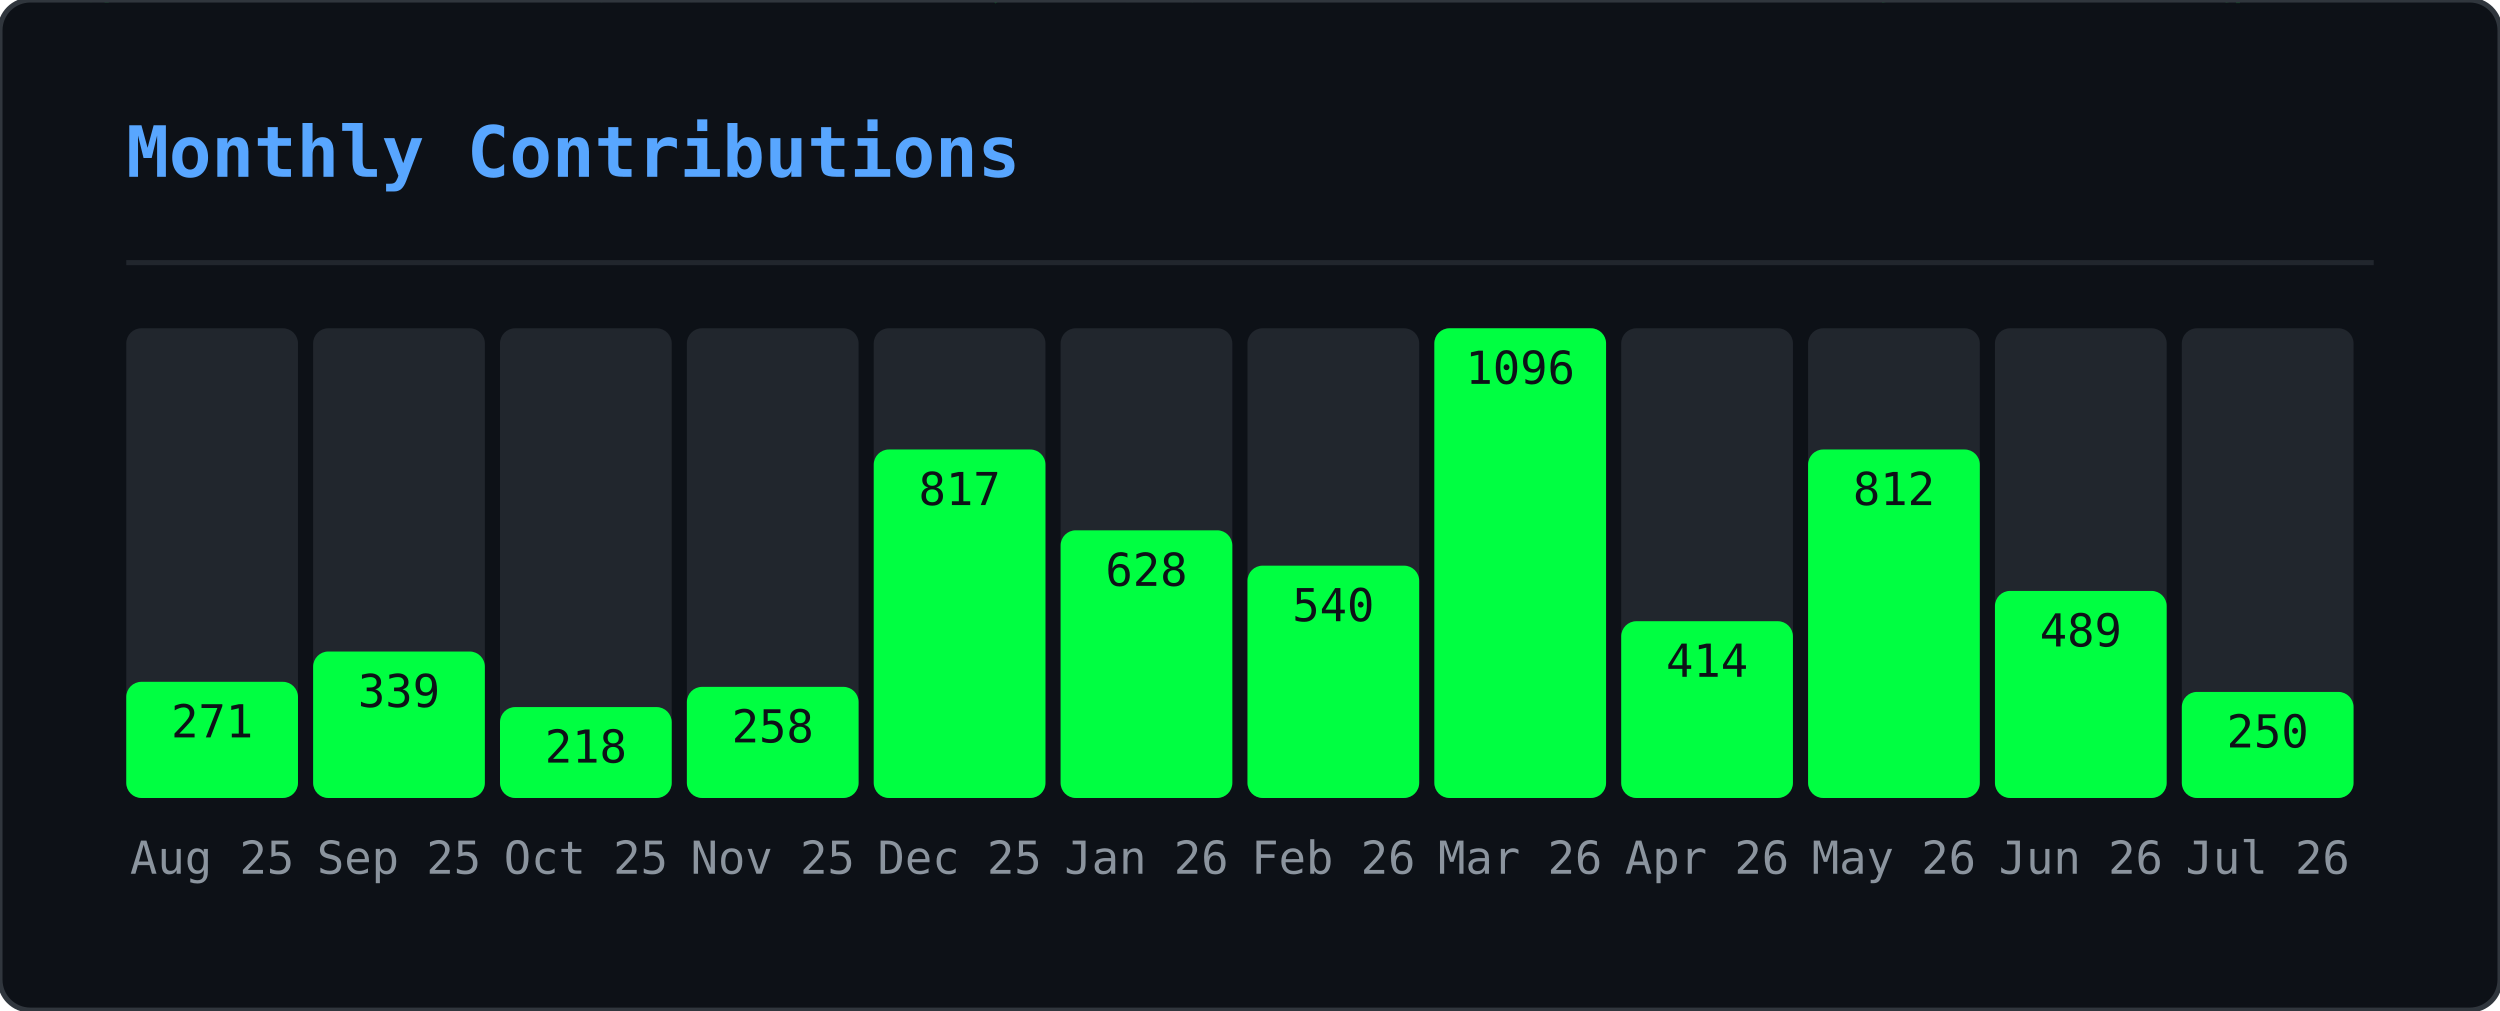
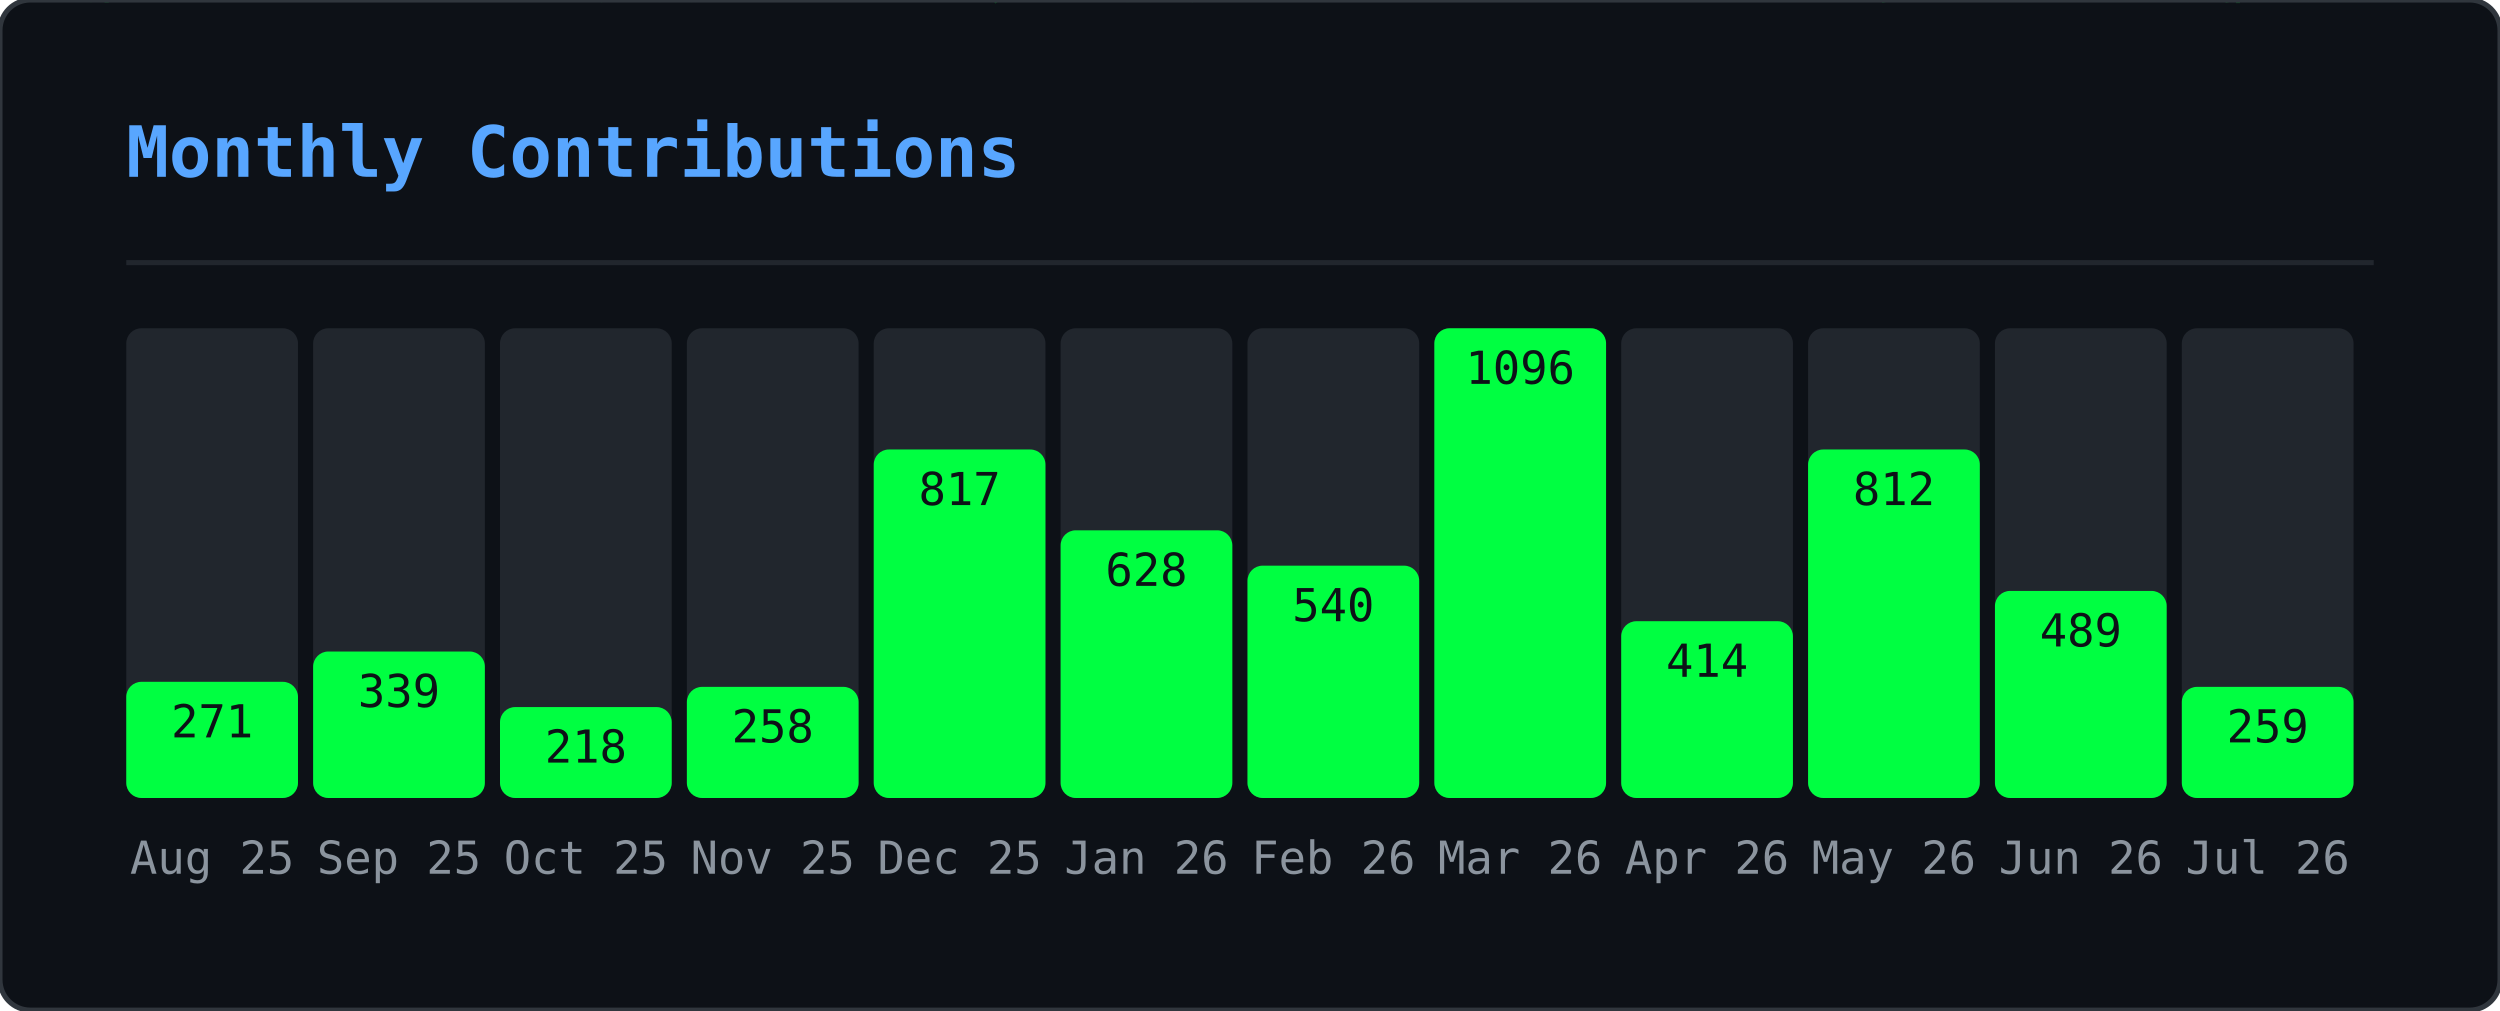
<svg xmlns="http://www.w3.org/2000/svg" width="495" height="200" viewBox="0 0 495 200">
  <defs>
    <clipPath id="gmo-clip">
      <rect width="495" height="200" rx="6" />
    </clipPath>
  </defs>
  <rect width="495" height="200" rx="6" fill="#0d1117" />
  <g clip-path="url(#gmo-clip)">
    <g opacity="0.22">
      <style>@keyframes gmo0{from{transform:translateY(-46px)}to{transform:translateY(214px)}}@keyframes gmo1{from{transform:translateY(-46px)}to{transform:translateY(214px)}}@keyframes gmo2{from{transform:translateY(-46px)}to{transform:translateY(214px)}}@keyframes gmo3{from{transform:translateY(-46px)}to{transform:translateY(214px)}}@keyframes gmo4{from{transform:translateY(-46px)}to{transform:translateY(214px)}}@keyframes gmo5{from{transform:translateY(-46px)}to{transform:translateY(214px)}}@keyframes gmo6{from{transform:translateY(-46px)}to{transform:translateY(214px)}}@keyframes gmo7{from{transform:translateY(-46px)}to{transform:translateY(214px)}}@keyframes gmo8{from{transform:translateY(-46px)}to{transform:translateY(214px)}}@keyframes gmo9{from{transform:translateY(-46px)}to{transform:translateY(214px)}}@keyframes gmo10{from{transform:translateY(-46px)}to{transform:translateY(214px)}}@keyframes gmo11{from{transform:translateY(-46px)}to{transform:translateY(214px)}}@keyframes gmo12{from{transform:translateY(-46px)}to{transform:translateY(214px)}}@keyframes gmo13{from{transform:translateY(-46px)}to{transform:translateY(214px)}}@keyframes gmo14{from{transform:translateY(-46px)}to{transform:translateY(214px)}}@keyframes gmo15{from{transform:translateY(-46px)}to{transform:translateY(214px)}}@keyframes gmo16{from{transform:translateY(-46px)}to{transform:translateY(214px)}}@keyframes gmo17{from{transform:translateY(-46px)}to{transform:translateY(214px)}}@keyframes gmo18{from{transform:translateY(-46px)}to{transform:translateY(214px)}}@keyframes gmo19{from{transform:translateY(-46px)}to{transform:translateY(214px)}}@keyframes gmo20{from{transform:translateY(-46px)}to{transform:translateY(214px)}}@keyframes gmo21{from{transform:translateY(-46px)}to{transform:translateY(214px)}}@keyframes gmo22{from{transform:translateY(-46px)}to{transform:translateY(214px)}}@keyframes gmo23{from{transform:translateY(-46px)}to{transform:translateY(214px)}}@keyframes gmo24{from{transform:translateY(-46px)}to{transform:translateY(214px)}}@keyframes gmo25{from{transform:translateY(-46px)}to{transform:translateY(214px)}}@keyframes gmo26{from{transform:translateY(-46px)}to{transform:translateY(214px)}}@keyframes gmo27{from{transform:translateY(-46px)}to{transform:translateY(214px)}}@keyframes gmo28{from{transform:translateY(-46px)}to{transform:translateY(214px)}}@keyframes gmo29{from{transform:translateY(-46px)}to{transform:translateY(214px)}}@keyframes gmo30{from{transform:translateY(-46px)}to{transform:translateY(214px)}}@keyframes gmo31{from{transform:translateY(-46px)}to{transform:translateY(214px)}}@keyframes gmo32{from{transform:translateY(-46px)}to{transform:translateY(214px)}}@keyframes gmo33{from{transform:translateY(-46px)}to{transform:translateY(214px)}}@keyframes gmo34{from{transform:translateY(-46px)}to{transform:translateY(214px)}}@keyframes gmo35{from{transform:translateY(-46px)}to{transform:translateY(214px)}}@keyframes gmo36{from{transform:translateY(-46px)}to{transform:translateY(214px)}}@keyframes gmo37{from{transform:translateY(-46px)}to{transform:translateY(214px)}}</style>
      <g style="animation:gmo0 3.17s linear infinite;animation-delay:-1.98s">
        <text x="347" y="0" font-family="monospace" font-size="12" fill="#00ff41">ｵ</text>
        <text x="347" y="-14" font-family="monospace" font-size="12" fill="#00ff41" opacity="0.75">ｹ</text>
        <text x="347" y="-28" font-family="monospace" font-size="12" fill="#00ff41" opacity="0.50">ﾙ</text>
        <text x="347" y="-42" font-family="monospace" font-size="12" fill="#00ff41" opacity="0.25">ﾝ</text>
      </g>
      <g style="animation:gmo1 2.45s linear infinite;animation-delay:-0.88s">
        <text x="370" y="0" font-family="monospace" font-size="12" fill="#00ff41">ｬ</text>
        <text x="370" y="-14" font-family="monospace" font-size="12" fill="#00ff41" opacity="0.75">ﾈ</text>
        <text x="370" y="-28" font-family="monospace" font-size="12" fill="#00ff41" opacity="0.50">ｪ</text>
        <text x="370" y="-42" font-family="monospace" font-size="12" fill="#00ff41" opacity="0.25">ﾒ</text>
      </g>
      <g style="animation:gmo2 1.54s linear infinite;animation-delay:-0.38s">
        <text x="143" y="0" font-family="monospace" font-size="12" fill="#00ff41">ｼ</text>
        <text x="143" y="-14" font-family="monospace" font-size="12" fill="#00ff41" opacity="0.75">ﾆ</text>
        <text x="143" y="-28" font-family="monospace" font-size="12" fill="#00ff41" opacity="0.50">ﾃ</text>
        <text x="143" y="-42" font-family="monospace" font-size="12" fill="#00ff41" opacity="0.25">ﾍ</text>
      </g>
      <g style="animation:gmo3 1.56s linear infinite;animation-delay:-0.33s">
        <text x="195" y="0" font-family="monospace" font-size="12" fill="#00ff41">ｯ</text>
        <text x="195" y="-14" font-family="monospace" font-size="12" fill="#00ff41" opacity="0.75">ﾃ</text>
        <text x="195" y="-28" font-family="monospace" font-size="12" fill="#00ff41" opacity="0.50">0</text>
        <text x="195" y="-42" font-family="monospace" font-size="12" fill="#00ff41" opacity="0.25">ﾐ</text>
      </g>
      <g style="animation:gmo4 2.69s linear infinite;animation-delay:-1.17s">
        <text x="23" y="0" font-family="monospace" font-size="12" fill="#00ff41">ｾ</text>
        <text x="23" y="-14" font-family="monospace" font-size="12" fill="#00ff41" opacity="0.75">3</text>
        <text x="23" y="-28" font-family="monospace" font-size="12" fill="#00ff41" opacity="0.50">ﾔ</text>
        <text x="23" y="-42" font-family="monospace" font-size="12" fill="#00ff41" opacity="0.25">ｭ</text>
      </g>
      <g style="animation:gmo5 1.52s linear infinite;animation-delay:-0.85s">
        <text x="277" y="0" font-family="monospace" font-size="12" fill="#00ff41">ｪ</text>
        <text x="277" y="-14" font-family="monospace" font-size="12" fill="#00ff41" opacity="0.75">ﾕ</text>
        <text x="277" y="-28" font-family="monospace" font-size="12" fill="#00ff41" opacity="0.50">5</text>
        <text x="277" y="-42" font-family="monospace" font-size="12" fill="#00ff41" opacity="0.25">ﾁ</text>
      </g>
      <g style="animation:gmo6 1.74s linear infinite;animation-delay:-1.14s">
        <text x="456" y="0" font-family="monospace" font-size="12" fill="#00ff41">0</text>
        <text x="456" y="-14" font-family="monospace" font-size="12" fill="#00ff41" opacity="0.75">ｬ</text>
        <text x="456" y="-28" font-family="monospace" font-size="12" fill="#00ff41" opacity="0.50">ﾗ</text>
        <text x="456" y="-42" font-family="monospace" font-size="12" fill="#00ff41" opacity="0.25">ｭ</text>
      </g>
      <g style="animation:gmo7 3.18s linear infinite;animation-delay:-3.10s">
        <text x="60" y="0" font-family="monospace" font-size="12" fill="#00ff41">9</text>
        <text x="60" y="-14" font-family="monospace" font-size="12" fill="#00ff41" opacity="0.75">ｿ</text>
        <text x="60" y="-28" font-family="monospace" font-size="12" fill="#00ff41" opacity="0.50">1</text>
        <text x="60" y="-42" font-family="monospace" font-size="12" fill="#00ff41" opacity="0.25">ﾔ</text>
      </g>
      <g style="animation:gmo8 2.71s linear infinite;animation-delay:-1.03s">
        <text x="250" y="0" font-family="monospace" font-size="12" fill="#00ff41">ﾆ</text>
        <text x="250" y="-14" font-family="monospace" font-size="12" fill="#00ff41" opacity="0.75">ｳ</text>
        <text x="250" y="-28" font-family="monospace" font-size="12" fill="#00ff41" opacity="0.50">ﾔ</text>
        <text x="250" y="-42" font-family="monospace" font-size="12" fill="#00ff41" opacity="0.25">ｶ</text>
      </g>
      <g style="animation:gmo9 2.04s linear infinite;animation-delay:-2.01s">
        <text x="69" y="0" font-family="monospace" font-size="12" fill="#00ff41">ﾑ</text>
        <text x="69" y="-14" font-family="monospace" font-size="12" fill="#00ff41" opacity="0.75">0</text>
        <text x="69" y="-28" font-family="monospace" font-size="12" fill="#00ff41" opacity="0.50">ﾜ</text>
        <text x="69" y="-42" font-family="monospace" font-size="12" fill="#00ff41" opacity="0.25">ｾ</text>
      </g>
      <g style="animation:gmo10 2.79s linear infinite;animation-delay:-1.46s">
        <text x="434" y="0" font-family="monospace" font-size="12" fill="#00ff41">ﾐ</text>
        <text x="434" y="-14" font-family="monospace" font-size="12" fill="#00ff41" opacity="0.75">ﾐ</text>
        <text x="434" y="-28" font-family="monospace" font-size="12" fill="#00ff41" opacity="0.50">ｨ</text>
        <text x="434" y="-42" font-family="monospace" font-size="12" fill="#00ff41" opacity="0.25">ｱ</text>
      </g>
      <g style="animation:gmo11 2.20s linear infinite;animation-delay:-1.15s">
        <text x="128" y="0" font-family="monospace" font-size="12" fill="#00ff41">ﾔ</text>
        <text x="128" y="-14" font-family="monospace" font-size="12" fill="#00ff41" opacity="0.75">ﾈ</text>
        <text x="128" y="-28" font-family="monospace" font-size="12" fill="#00ff41" opacity="0.50">ｺ</text>
        <text x="128" y="-42" font-family="monospace" font-size="12" fill="#00ff41" opacity="0.25">ﾏ</text>
      </g>
      <g style="animation:gmo12 1.68s linear infinite;animation-delay:-0.15s">
        <text x="16" y="0" font-family="monospace" font-size="12" fill="#00ff41">ｦ</text>
        <text x="16" y="-14" font-family="monospace" font-size="12" fill="#00ff41" opacity="0.75">ｹ</text>
        <text x="16" y="-28" font-family="monospace" font-size="12" fill="#00ff41" opacity="0.50">9</text>
        <text x="16" y="-42" font-family="monospace" font-size="12" fill="#00ff41" opacity="0.25">ﾂ</text>
      </g>
      <g style="animation:gmo13 2.59s linear infinite;animation-delay:-1.86s">
        <text x="211" y="0" font-family="monospace" font-size="12" fill="#00ff41">6</text>
        <text x="211" y="-14" font-family="monospace" font-size="12" fill="#00ff41" opacity="0.75">7</text>
        <text x="211" y="-28" font-family="monospace" font-size="12" fill="#00ff41" opacity="0.50">3</text>
        <text x="211" y="-42" font-family="monospace" font-size="12" fill="#00ff41" opacity="0.25">ｹ</text>
      </g>
      <g style="animation:gmo14 2.60s linear infinite;animation-delay:-0.65s">
        <text x="346" y="0" font-family="monospace" font-size="12" fill="#00ff41">ｶ</text>
        <text x="346" y="-14" font-family="monospace" font-size="12" fill="#00ff41" opacity="0.75">3</text>
        <text x="346" y="-28" font-family="monospace" font-size="12" fill="#00ff41" opacity="0.50">ｮ</text>
        <text x="346" y="-42" font-family="monospace" font-size="12" fill="#00ff41" opacity="0.25">ｼ</text>
      </g>
      <g style="animation:gmo15 2.37s linear infinite;animation-delay:-0.49s">
        <text x="70" y="0" font-family="monospace" font-size="12" fill="#00ff41">7</text>
        <text x="70" y="-14" font-family="monospace" font-size="12" fill="#00ff41" opacity="0.75">0</text>
        <text x="70" y="-28" font-family="monospace" font-size="12" fill="#00ff41" opacity="0.50">ﾊ</text>
        <text x="70" y="-42" font-family="monospace" font-size="12" fill="#00ff41" opacity="0.25">ﾔ</text>
      </g>
      <g style="animation:gmo16 1.89s linear infinite;animation-delay:-0.64s">
        <text x="421" y="0" font-family="monospace" font-size="12" fill="#00ff41">ﾁ</text>
        <text x="421" y="-14" font-family="monospace" font-size="12" fill="#00ff41" opacity="0.75">8</text>
        <text x="421" y="-28" font-family="monospace" font-size="12" fill="#00ff41" opacity="0.50">ﾓ</text>
        <text x="421" y="-42" font-family="monospace" font-size="12" fill="#00ff41" opacity="0.25">ﾘ</text>
      </g>
      <g style="animation:gmo17 1.82s linear infinite;animation-delay:-0.95s">
        <text x="117" y="0" font-family="monospace" font-size="12" fill="#00ff41">ﾗ</text>
        <text x="117" y="-14" font-family="monospace" font-size="12" fill="#00ff41" opacity="0.75">ｴ</text>
        <text x="117" y="-28" font-family="monospace" font-size="12" fill="#00ff41" opacity="0.50">ｯ</text>
        <text x="117" y="-42" font-family="monospace" font-size="12" fill="#00ff41" opacity="0.25">ﾍ</text>
      </g>
      <g style="animation:gmo18 2.63s linear infinite;animation-delay:-1.87s">
        <text x="274" y="0" font-family="monospace" font-size="12" fill="#00ff41">ﾚ</text>
        <text x="274" y="-14" font-family="monospace" font-size="12" fill="#00ff41" opacity="0.75">ﾐ</text>
        <text x="274" y="-28" font-family="monospace" font-size="12" fill="#00ff41" opacity="0.50">ｶ</text>
        <text x="274" y="-42" font-family="monospace" font-size="12" fill="#00ff41" opacity="0.25">0</text>
      </g>
      <g style="animation:gmo19 2.65s linear infinite;animation-delay:-1.13s">
        <text x="438" y="0" font-family="monospace" font-size="12" fill="#00ff41">ｬ</text>
        <text x="438" y="-14" font-family="monospace" font-size="12" fill="#00ff41" opacity="0.75">ﾇ</text>
        <text x="438" y="-28" font-family="monospace" font-size="12" fill="#00ff41" opacity="0.50">ｶ</text>
        <text x="438" y="-42" font-family="monospace" font-size="12" fill="#00ff41" opacity="0.25">ﾖ</text>
      </g>
      <g style="animation:gmo20 2.58s linear infinite;animation-delay:-0.10s">
        <text x="220" y="0" font-family="monospace" font-size="12" fill="#00ff41">ｲ</text>
        <text x="220" y="-14" font-family="monospace" font-size="12" fill="#00ff41" opacity="0.75">ﾜ</text>
        <text x="220" y="-28" font-family="monospace" font-size="12" fill="#00ff41" opacity="0.50">8</text>
        <text x="220" y="-42" font-family="monospace" font-size="12" fill="#00ff41" opacity="0.25">ﾜ</text>
      </g>
      <g style="animation:gmo21 3.19s linear infinite;animation-delay:-2.81s">
        <text x="157" y="0" font-family="monospace" font-size="12" fill="#00ff41">ﾎ</text>
        <text x="157" y="-14" font-family="monospace" font-size="12" fill="#00ff41" opacity="0.75">ﾎ</text>
        <text x="157" y="-28" font-family="monospace" font-size="12" fill="#00ff41" opacity="0.50">ﾝ</text>
        <text x="157" y="-42" font-family="monospace" font-size="12" fill="#00ff41" opacity="0.25">ﾐ</text>
      </g>
      <g style="animation:gmo22 2.13s linear infinite;animation-delay:-1.11s">
        <text x="243" y="0" font-family="monospace" font-size="12" fill="#00ff41">6</text>
        <text x="243" y="-14" font-family="monospace" font-size="12" fill="#00ff41" opacity="0.75">ｧ</text>
        <text x="243" y="-28" font-family="monospace" font-size="12" fill="#00ff41" opacity="0.50">ﾕ</text>
        <text x="243" y="-42" font-family="monospace" font-size="12" fill="#00ff41" opacity="0.25">ﾛ</text>
      </g>
      <g style="animation:gmo23 2.82s linear infinite;animation-delay:-2.46s">
        <text x="136" y="0" font-family="monospace" font-size="12" fill="#00ff41">ｱ</text>
        <text x="136" y="-14" font-family="monospace" font-size="12" fill="#00ff41" opacity="0.75">3</text>
        <text x="136" y="-28" font-family="monospace" font-size="12" fill="#00ff41" opacity="0.50">5</text>
        <text x="136" y="-42" font-family="monospace" font-size="12" fill="#00ff41" opacity="0.25">ﾄ</text>
      </g>
      <g style="animation:gmo24 2.59s linear infinite;animation-delay:-1.04s">
        <text x="259" y="0" font-family="monospace" font-size="12" fill="#00ff41">8</text>
        <text x="259" y="-14" font-family="monospace" font-size="12" fill="#00ff41" opacity="0.75">ﾀ</text>
        <text x="259" y="-28" font-family="monospace" font-size="12" fill="#00ff41" opacity="0.50">ｻ</text>
        <text x="259" y="-42" font-family="monospace" font-size="12" fill="#00ff41" opacity="0.25">ﾘ</text>
      </g>
      <g style="animation:gmo25 3.12s linear infinite;animation-delay:-0.27s">
        <text x="233" y="0" font-family="monospace" font-size="12" fill="#00ff41">ｷ</text>
        <text x="233" y="-14" font-family="monospace" font-size="12" fill="#00ff41" opacity="0.75">ﾍ</text>
        <text x="233" y="-28" font-family="monospace" font-size="12" fill="#00ff41" opacity="0.50">ﾁ</text>
        <text x="233" y="-42" font-family="monospace" font-size="12" fill="#00ff41" opacity="0.25">ｪ</text>
      </g>
      <g style="animation:gmo26 2.75s linear infinite;animation-delay:-0.30s">
        <text x="382" y="0" font-family="monospace" font-size="12" fill="#00ff41">ｭ</text>
        <text x="382" y="-14" font-family="monospace" font-size="12" fill="#00ff41" opacity="0.75">3</text>
        <text x="382" y="-28" font-family="monospace" font-size="12" fill="#00ff41" opacity="0.50">ﾗ</text>
        <text x="382" y="-42" font-family="monospace" font-size="12" fill="#00ff41" opacity="0.25">ﾂ</text>
      </g>
      <g style="animation:gmo27 2.43s linear infinite;animation-delay:-0.93s">
        <text x="135" y="0" font-family="monospace" font-size="12" fill="#00ff41">ﾌ</text>
        <text x="135" y="-14" font-family="monospace" font-size="12" fill="#00ff41" opacity="0.75">ﾀ</text>
        <text x="135" y="-28" font-family="monospace" font-size="12" fill="#00ff41" opacity="0.50">ｩ</text>
        <text x="135" y="-42" font-family="monospace" font-size="12" fill="#00ff41" opacity="0.25">ﾗ</text>
      </g>
      <g style="animation:gmo28 1.82s linear infinite;animation-delay:-1.45s">
        <text x="292" y="0" font-family="monospace" font-size="12" fill="#00ff41">ｴ</text>
        <text x="292" y="-14" font-family="monospace" font-size="12" fill="#00ff41" opacity="0.75">ﾏ</text>
        <text x="292" y="-28" font-family="monospace" font-size="12" fill="#00ff41" opacity="0.50">ｼ</text>
        <text x="292" y="-42" font-family="monospace" font-size="12" fill="#00ff41" opacity="0.25">ｱ</text>
      </g>
      <g style="animation:gmo29 2.70s linear infinite;animation-delay:-0.09s">
        <text x="226" y="0" font-family="monospace" font-size="12" fill="#00ff41">ｸ</text>
        <text x="226" y="-14" font-family="monospace" font-size="12" fill="#00ff41" opacity="0.75">ﾍ</text>
        <text x="226" y="-28" font-family="monospace" font-size="12" fill="#00ff41" opacity="0.50">ﾏ</text>
        <text x="226" y="-42" font-family="monospace" font-size="12" fill="#00ff41" opacity="0.25">ﾇ</text>
      </g>
      <g style="animation:gmo30 2.38s linear infinite;animation-delay:-0.91s">
        <text x="359" y="0" font-family="monospace" font-size="12" fill="#00ff41">ｽ</text>
        <text x="359" y="-14" font-family="monospace" font-size="12" fill="#00ff41" opacity="0.75">ｹ</text>
        <text x="359" y="-28" font-family="monospace" font-size="12" fill="#00ff41" opacity="0.50">ｳ</text>
        <text x="359" y="-42" font-family="monospace" font-size="12" fill="#00ff41" opacity="0.25">ｪ</text>
      </g>
      <g style="animation:gmo31 2.02s linear infinite;animation-delay:-1.07s">
        <text x="440" y="0" font-family="monospace" font-size="12" fill="#00ff41">ｨ</text>
        <text x="440" y="-14" font-family="monospace" font-size="12" fill="#00ff41" opacity="0.75">ｶ</text>
        <text x="440" y="-28" font-family="monospace" font-size="12" fill="#00ff41" opacity="0.50">ｲ</text>
        <text x="440" y="-42" font-family="monospace" font-size="12" fill="#00ff41" opacity="0.25">0</text>
      </g>
      <g style="animation:gmo32 2.12s linear infinite;animation-delay:-0.56s">
        <text x="300" y="0" font-family="monospace" font-size="12" fill="#00ff41">ﾂ</text>
        <text x="300" y="-14" font-family="monospace" font-size="12" fill="#00ff41" opacity="0.75">ｻ</text>
        <text x="300" y="-28" font-family="monospace" font-size="12" fill="#00ff41" opacity="0.50">ｭ</text>
        <text x="300" y="-42" font-family="monospace" font-size="12" fill="#00ff41" opacity="0.25">ｬ</text>
      </g>
      <g style="animation:gmo33 2.94s linear infinite;animation-delay:-0.60s">
        <text x="350" y="0" font-family="monospace" font-size="12" fill="#00ff41">1</text>
        <text x="350" y="-14" font-family="monospace" font-size="12" fill="#00ff41" opacity="0.75">ﾓ</text>
        <text x="350" y="-28" font-family="monospace" font-size="12" fill="#00ff41" opacity="0.50">8</text>
        <text x="350" y="-42" font-family="monospace" font-size="12" fill="#00ff41" opacity="0.25">4</text>
      </g>
      <g style="animation:gmo34 1.56s linear infinite;animation-delay:-0.30s">
        <text x="230" y="0" font-family="monospace" font-size="12" fill="#00ff41">1</text>
        <text x="230" y="-14" font-family="monospace" font-size="12" fill="#00ff41" opacity="0.75">ﾝ</text>
        <text x="230" y="-28" font-family="monospace" font-size="12" fill="#00ff41" opacity="0.50">ｭ</text>
        <text x="230" y="-42" font-family="monospace" font-size="12" fill="#00ff41" opacity="0.25">ﾘ</text>
      </g>
      <g style="animation:gmo35 1.82s linear infinite;animation-delay:-1.61s">
        <text x="24" y="0" font-family="monospace" font-size="12" fill="#00ff41">7</text>
        <text x="24" y="-14" font-family="monospace" font-size="12" fill="#00ff41" opacity="0.75">ｲ</text>
        <text x="24" y="-28" font-family="monospace" font-size="12" fill="#00ff41" opacity="0.50">ｱ</text>
        <text x="24" y="-42" font-family="monospace" font-size="12" fill="#00ff41" opacity="0.25">ｱ</text>
      </g>
      <g style="animation:gmo36 3.09s linear infinite;animation-delay:-2.58s">
        <text x="18" y="0" font-family="monospace" font-size="12" fill="#00ff41">ﾈ</text>
        <text x="18" y="-14" font-family="monospace" font-size="12" fill="#00ff41" opacity="0.75">ｿ</text>
        <text x="18" y="-28" font-family="monospace" font-size="12" fill="#00ff41" opacity="0.50">ｵ</text>
        <text x="18" y="-42" font-family="monospace" font-size="12" fill="#00ff41" opacity="0.25">ｴ</text>
      </g>
      <g style="animation:gmo37 2.82s linear infinite;animation-delay:-0.52s">
        <text x="457" y="0" font-family="monospace" font-size="12" fill="#00ff41">1</text>
        <text x="457" y="-14" font-family="monospace" font-size="12" fill="#00ff41" opacity="0.75">ｹ</text>
        <text x="457" y="-28" font-family="monospace" font-size="12" fill="#00ff41" opacity="0.50">ﾔ</text>
        <text x="457" y="-42" font-family="monospace" font-size="12" fill="#00ff41" opacity="0.25">ｴ</text>
      </g>
    </g>
  </g>
  <rect width="495" height="200" rx="6" fill="none" stroke="#30363d" stroke-width="1" />
  <text x="25" y="35" font-family="monospace" font-size="14" font-weight="600" fill="#58a6ff">Monthly Contributions</text>
  <line x1="25" y1="52" x2="470" y2="52" stroke="#21262d" stroke-width="1" />
  <rect x="25" y="65" width="34" height="93" rx="3" fill="#21262d" />
  <rect x="25" y="135" width="34" height="23" rx="3" fill="#00ff41" />
  <text x="42" y="173" text-anchor="middle" font-family="monospace" font-size="9" fill="#8b949e">Aug 25</text>
  <text x="42" y="146" text-anchor="middle" font-family="monospace" font-size="9" fill="#0d1117">271</text>
  <rect x="62" y="65" width="34" height="93" rx="3" fill="#21262d" />
  <rect x="62" y="129" width="34" height="29" rx="3" fill="#00ff41" />
  <text x="79" y="173" text-anchor="middle" font-family="monospace" font-size="9" fill="#8b949e">Sep 25</text>
  <text x="79" y="140" text-anchor="middle" font-family="monospace" font-size="9" fill="#0d1117">339</text>
  <rect x="99" y="65" width="34" height="93" rx="3" fill="#21262d" />
  <rect x="99" y="140" width="34" height="18" rx="3" fill="#00ff41" />
  <text x="116" y="173" text-anchor="middle" font-family="monospace" font-size="9" fill="#8b949e">Oct 25</text>
  <text x="116" y="151" text-anchor="middle" font-family="monospace" font-size="9" fill="#0d1117">218</text>
  <rect x="136" y="65" width="34" height="93" rx="3" fill="#21262d" />
  <rect x="136" y="136" width="34" height="22" rx="3" fill="#00ff41" />
  <text x="153" y="173" text-anchor="middle" font-family="monospace" font-size="9" fill="#8b949e">Nov 25</text>
  <text x="153" y="147" text-anchor="middle" font-family="monospace" font-size="9" fill="#0d1117">258</text>
  <rect x="173" y="65" width="34" height="93" rx="3" fill="#21262d" />
  <rect x="173" y="89" width="34" height="69" rx="3" fill="#00ff41" />
  <text x="190" y="173" text-anchor="middle" font-family="monospace" font-size="9" fill="#8b949e">Dec 25</text>
  <text x="190" y="100" text-anchor="middle" font-family="monospace" font-size="9" fill="#0d1117">817</text>
  <rect x="210" y="65" width="34" height="93" rx="3" fill="#21262d" />
  <rect x="210" y="105" width="34" height="53" rx="3" fill="#00ff41" />
  <text x="227" y="173" text-anchor="middle" font-family="monospace" font-size="9" fill="#8b949e">Jan 26</text>
  <text x="227" y="116" text-anchor="middle" font-family="monospace" font-size="9" fill="#0d1117">628</text>
  <rect x="247" y="65" width="34" height="93" rx="3" fill="#21262d" />
  <rect x="247" y="112" width="34" height="46" rx="3" fill="#00ff41" />
  <text x="264" y="173" text-anchor="middle" font-family="monospace" font-size="9" fill="#8b949e">Feb 26</text>
  <text x="264" y="123" text-anchor="middle" font-family="monospace" font-size="9" fill="#0d1117">540</text>
  <rect x="284" y="65" width="34" height="93" rx="3" fill="#21262d" />
  <rect x="284" y="65" width="34" height="93" rx="3" fill="#00ff41" />
  <text x="301" y="173" text-anchor="middle" font-family="monospace" font-size="9" fill="#8b949e">Mar 26</text>
  <text x="301" y="76" text-anchor="middle" font-family="monospace" font-size="9" fill="#0d1117">1096</text>
  <rect x="321" y="65" width="34" height="93" rx="3" fill="#21262d" />
  <rect x="321" y="123" width="34" height="35" rx="3" fill="#00ff41" />
  <text x="338" y="173" text-anchor="middle" font-family="monospace" font-size="9" fill="#8b949e">Apr 26</text>
  <text x="338" y="134" text-anchor="middle" font-family="monospace" font-size="9" fill="#0d1117">414</text>
  <rect x="358" y="65" width="34" height="93" rx="3" fill="#21262d" />
  <rect x="358" y="89" width="34" height="69" rx="3" fill="#00ff41" />
  <text x="375" y="173" text-anchor="middle" font-family="monospace" font-size="9" fill="#8b949e">May 26</text>
  <text x="375" y="100" text-anchor="middle" font-family="monospace" font-size="9" fill="#0d1117">812</text>
  <rect x="395" y="65" width="34" height="93" rx="3" fill="#21262d" />
  <rect x="395" y="117" width="34" height="41" rx="3" fill="#00ff41" />
  <text x="412" y="173" text-anchor="middle" font-family="monospace" font-size="9" fill="#8b949e">Jun 26</text>
  <text x="412" y="128" text-anchor="middle" font-family="monospace" font-size="9" fill="#0d1117">489</text>
  <rect x="432" y="65" width="34" height="93" rx="3" fill="#21262d" />
-   <rect x="432" y="137" width="34" height="21" rx="3" fill="#00ff41" />
+   <rect x="432" y="136" width="34" height="22" rx="3" fill="#00ff41" />
  <text x="449" y="173" text-anchor="middle" font-family="monospace" font-size="9" fill="#8b949e">Jul 26</text>
-   <text x="449" y="148" text-anchor="middle" font-family="monospace" font-size="9" fill="#0d1117">250</text>
+   <text x="449" y="147" text-anchor="middle" font-family="monospace" font-size="9" fill="#0d1117">259</text>
</svg>
